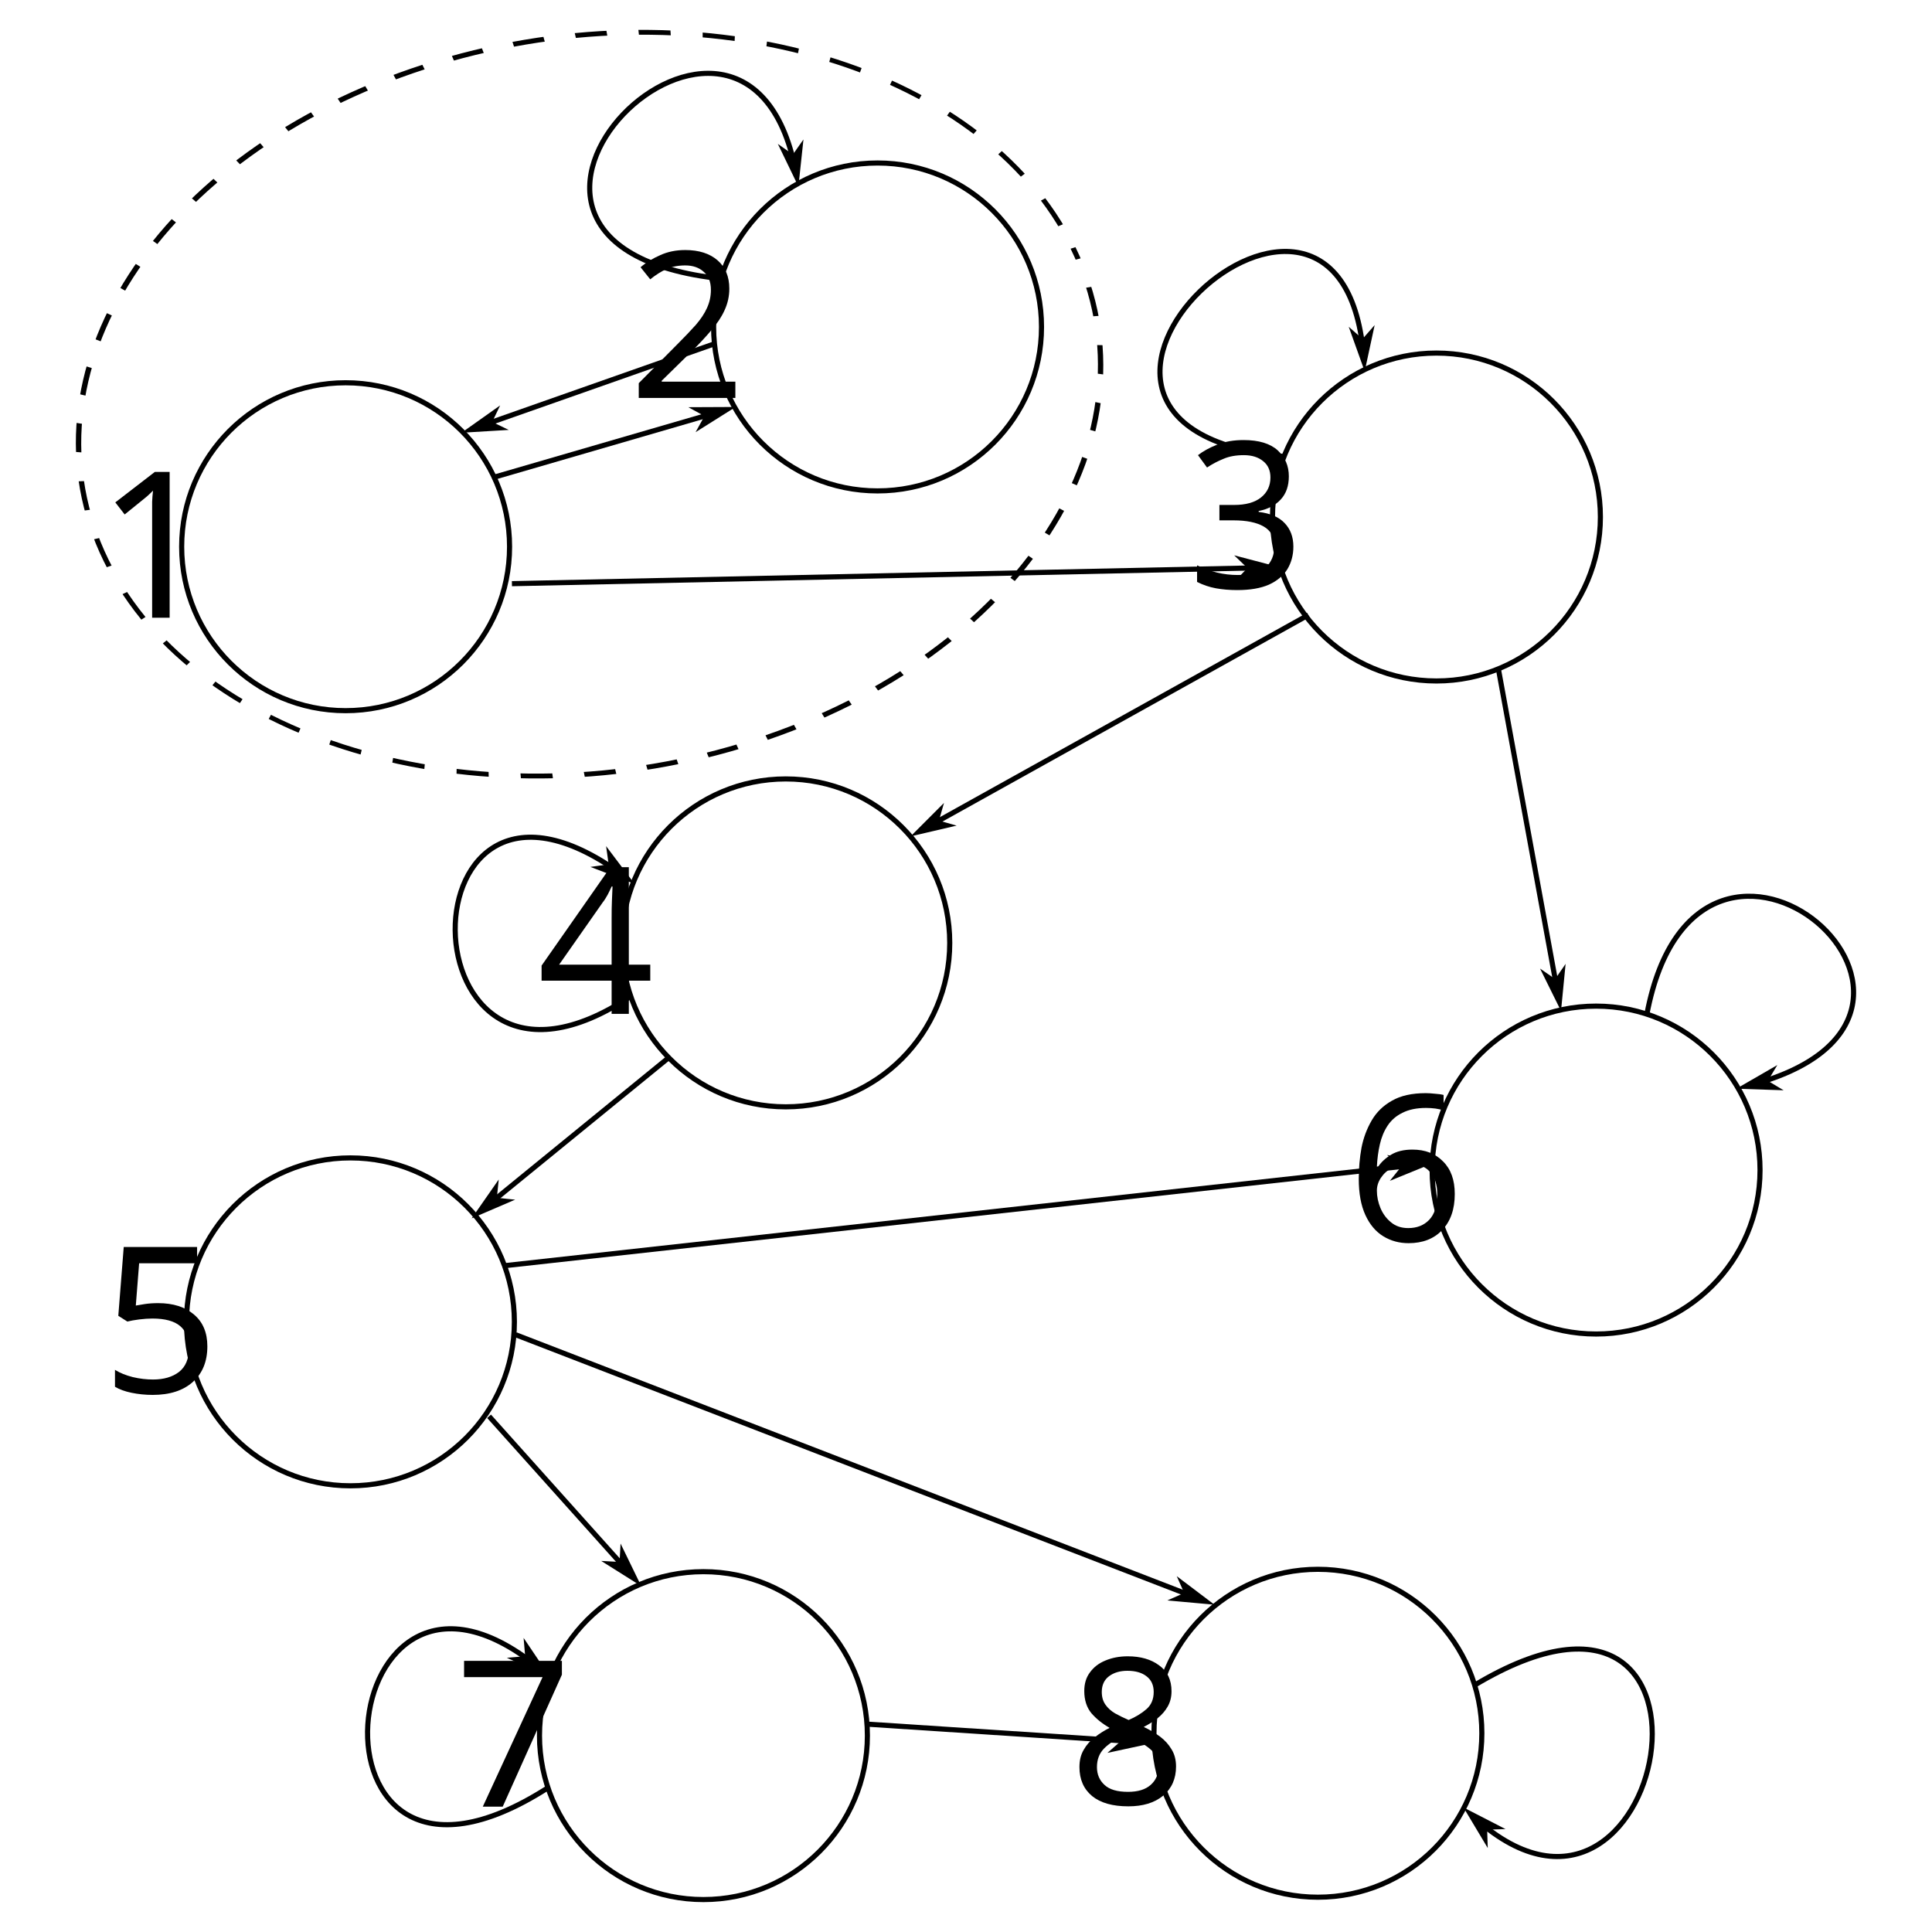
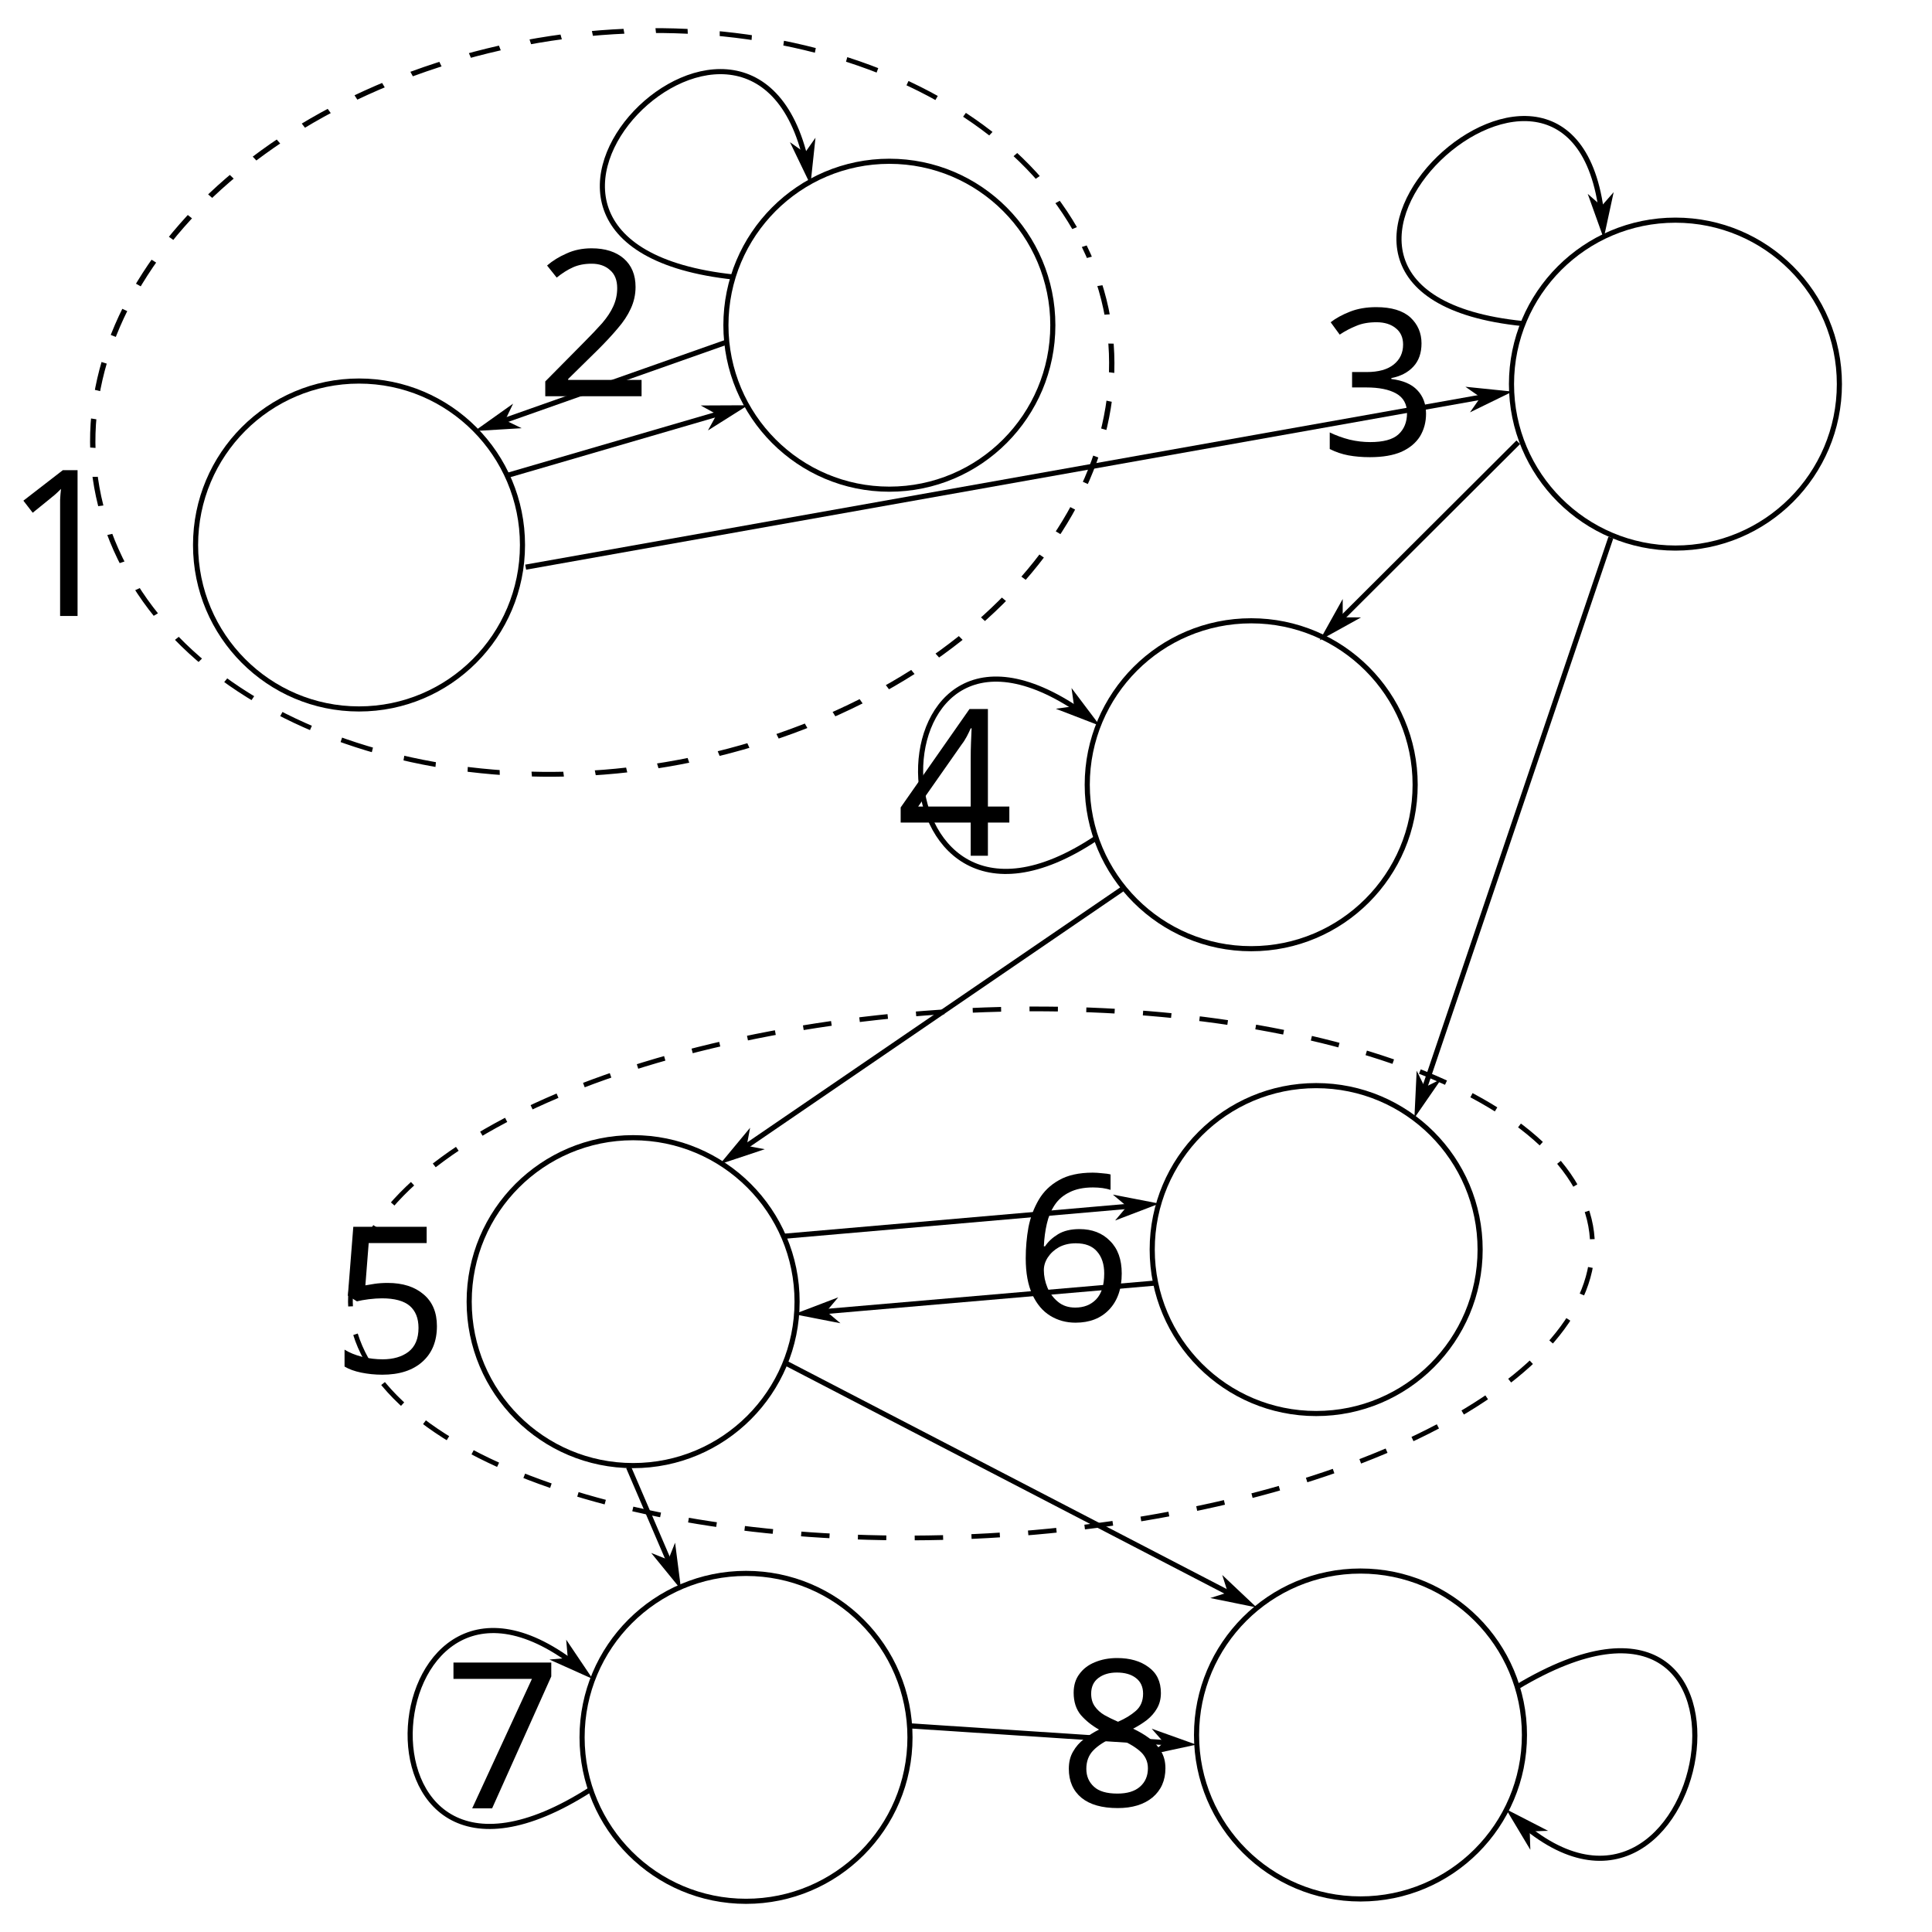
<svg xmlns="http://www.w3.org/2000/svg" width="100mm" height="100mm" viewBox="0 0 100 100" version="1.1" id="svg8">
  <defs id="defs2">
    <marker style="overflow:visible;" id="marker1342" refX="0.0" refY="0.0" orient="auto">
      <path transform="scale(0.4) rotate(180) translate(10,0)" style="fill-rule:evenodd;stroke:#000000;stroke-width:1pt;stroke-opacity:1;fill:#000000;fill-opacity:1" d="M 0.0,0.0 L 5.0,-5.0 L -12.5,0.0 L 5.0,5.0 L 0.0,0.0 z " id="path1340" />
    </marker>
    <marker style="overflow:visible;" id="marker1308" refX="0.0" refY="0.0" orient="auto">
      <path transform="scale(0.4) rotate(180) translate(10,0)" style="fill-rule:evenodd;stroke:#000000;stroke-width:1pt;stroke-opacity:1;fill:#000000;fill-opacity:1" d="M 0.0,0.0 L 5.0,-5.0 L -12.5,0.0 L 5.0,5.0 L 0.0,0.0 z " id="path1306" />
    </marker>
    <marker style="overflow:visible;" id="marker1280" refX="0.0" refY="0.0" orient="auto">
      <path transform="scale(0.4) rotate(180) translate(10,0)" style="fill-rule:evenodd;stroke:#000000;stroke-width:1pt;stroke-opacity:1;fill:#000000;fill-opacity:1" d="M 0.0,0.0 L 5.0,-5.0 L -12.5,0.0 L 5.0,5.0 L 0.0,0.0 z " id="path1278" />
    </marker>
    <marker style="overflow:visible;" id="Arrow1Mend" refX="0.0" refY="0.0" orient="auto">
      <path transform="scale(0.4) rotate(180) translate(10,0)" style="fill-rule:evenodd;stroke:#000000;stroke-width:1pt;stroke-opacity:1;fill:#000000;fill-opacity:1" d="M 0.0,0.0 L 5.0,-5.0 L -12.5,0.0 L 5.0,5.0 L 0.0,0.0 z " id="path975" />
    </marker>
    <marker style="overflow:visible" id="marker1342-9" refX="0" refY="0" orient="auto">
      <path transform="matrix(-0.4,0,0,-0.4,-4,0)" style="fill:#000000;fill-opacity:1;fill-rule:evenodd;stroke:#000000;stroke-width:1pt;stroke-opacity:1" d="M 0,0 5,-5 -12.5,0 5,5 Z" id="path1340-9" />
    </marker>
    <marker style="overflow:visible" id="marker1342-9-5" refX="0" refY="0" orient="auto">
      <path transform="matrix(-0.4,0,0,-0.4,-4,0)" style="fill:#000000;fill-opacity:1;fill-rule:evenodd;stroke:#000000;stroke-width:1pt;stroke-opacity:1" d="M 0,0 5,-5 -12.5,0 5,5 Z" id="path1340-9-2" />
    </marker>
    <marker style="overflow:visible" id="Arrow1Mend-8" refX="0" refY="0" orient="auto">
      <path transform="matrix(-0.4,0,0,-0.4,-4,0)" style="fill:#000000;fill-opacity:1;fill-rule:evenodd;stroke:#000000;stroke-width:1pt;stroke-opacity:1" d="M 0,0 5,-5 -12.5,0 5,5 Z" id="path975-4" />
    </marker>
    <marker style="overflow:visible" id="Arrow1Mend-5" refX="0" refY="0" orient="auto">
      <path transform="matrix(-0.4,0,0,-0.4,-4,0)" style="fill:#000000;fill-opacity:1;fill-rule:evenodd;stroke:#000000;stroke-width:1pt;stroke-opacity:1" d="M 0,0 5,-5 -12.5,0 5,5 Z" id="path975-6" />
    </marker>
    <marker style="overflow:visible" id="Arrow1Mend-4" refX="0" refY="0" orient="auto">
      <path transform="matrix(-0.4,0,0,-0.4,-4,0)" style="fill:#000000;fill-opacity:1;fill-rule:evenodd;stroke:#000000;stroke-width:1pt;stroke-opacity:1" d="M 0,0 5,-5 -12.5,0 5,5 Z" id="path975-1" />
    </marker>
    <marker style="overflow:visible" id="marker1342-8" refX="0" refY="0" orient="auto">
      <path transform="matrix(-0.4,0,0,-0.4,-4,0)" style="fill:#000000;fill-opacity:1;fill-rule:evenodd;stroke:#000000;stroke-width:1pt;stroke-opacity:1" d="M 0,0 5,-5 -12.5,0 5,5 Z" id="path1340-2" />
    </marker>
    <marker style="overflow:visible" id="Arrow1Mend-8-3" refX="0" refY="0" orient="auto">
      <path transform="matrix(-0.4,0,0,-0.4,-4,0)" style="fill:#000000;fill-opacity:1;fill-rule:evenodd;stroke:#000000;stroke-width:1pt;stroke-opacity:1" d="M 0,0 5,-5 -12.5,0 5,5 Z" id="path975-4-5" />
    </marker>
    <marker style="overflow:visible" id="Arrow1Mend-8-3-3" refX="0" refY="0" orient="auto">
      <path transform="matrix(-0.4,0,0,-0.4,-4,0)" style="fill:#000000;fill-opacity:1;fill-rule:evenodd;stroke:#000000;stroke-width:1pt;stroke-opacity:1" d="M 0,0 5,-5 -12.5,0 5,5 Z" id="path975-4-5-7" />
    </marker>
    <marker style="overflow:visible" id="Arrow1Mend-8-3-7" refX="0" refY="0" orient="auto">
      <path transform="matrix(-0.4,0,0,-0.4,-4,0)" style="fill:#000000;fill-opacity:1;fill-rule:evenodd;stroke:#000000;stroke-width:1pt;stroke-opacity:1" d="M 0,0 5,-5 -12.5,0 5,5 Z" id="path975-4-5-9" />
    </marker>
    <marker style="overflow:visible" id="marker1342-8-9" refX="0" refY="0" orient="auto">
      <path transform="matrix(-0.4,0,0,-0.4,-4,0)" style="fill:#000000;fill-opacity:1;fill-rule:evenodd;stroke:#000000;stroke-width:1pt;stroke-opacity:1" d="M 0,0 5,-5 -12.5,0 5,5 Z" id="path1340-2-2" />
    </marker>
    <marker style="overflow:visible" id="marker1342-8-6" refX="0" refY="0" orient="auto">
      <path transform="matrix(-0.4,0,0,-0.4,-4,0)" style="fill:#000000;fill-opacity:1;fill-rule:evenodd;stroke:#000000;stroke-width:1pt;stroke-opacity:1" d="M 0,0 5,-5 -12.5,0 5,5 Z" id="path1340-2-7" />
    </marker>
    <marker style="overflow:visible" id="Arrow1Mend-8-3-3-4" refX="0" refY="0" orient="auto">
      <path transform="matrix(-0.4,0,0,-0.4,-4,0)" style="fill:#000000;fill-opacity:1;fill-rule:evenodd;stroke:#000000;stroke-width:1pt;stroke-opacity:1" d="M 0,0 5,-5 -12.5,0 5,5 Z" id="path975-4-5-7-0" />
    </marker>
+     <marker style="overflow:visible" id="Arrow1Mend-8-3-8" refX="0" refY="0" orient="auto">
+       <path transform="matrix(-0.4,0,0,-0.4,-4,0)" style="fill:#000000;fill-opacity:1;fill-rule:evenodd;stroke:#000000;stroke-width:1pt;stroke-opacity:1" d="M 0,0 5,-5 -12.5,0 5,5 Z" id="path975-4-5-1" />
+     </marker>
  </defs>
  <g id="layer1">
-     <g id="g100" transform="translate(-2.891114,3.374899)">
-       <circle style="fill:none;fill-rule:evenodd;stroke:#000000;stroke-width:0.265" id="path10" cx="20.78" cy="24.923" r="8.486" />
-       <text xml:space="preserve" style="font-size:10.583px;line-height:1.25;font-family:sans-serif;text-align:center;text-anchor:middle;stroke-width:0.265" x="20.58" y="28.598" id="text14">
-         <tspan id="tspan12" x="20.58" y="28.598" style="stroke-width:0.265">1</tspan>
-       </text>
+     <g id="g1791" transform="translate(2.204317,0.09005887)">
+       <g id="g124" transform="translate(-34.78079,13.29481)">
+         <circle style="fill:none;fill-rule:evenodd;stroke:#000000;stroke-width:0.265" id="path10-75" cx="65.347" cy="53.988" r="8.486" />
+         <text xml:space="preserve" style="font-size:10.583px;line-height:1.25;font-family:sans-serif;text-align:center;text-anchor:middle;stroke-width:0.265" x="65.147" y="57.663" id="text14-5">
+           <tspan id="tspan12-0" x="65.147" y="57.663" style="stroke-width:0.265">5</tspan>
+         </text>
+       </g>
+       <g id="g139" transform="translate(44.67248,-20.00354)">
+         <circle style="fill:none;fill-rule:evenodd;stroke:#000000;stroke-width:0.265" id="path10-8" cx="21.248" cy="84.591" r="8.486" />
+         <text xml:space="preserve" style="font-size:10.583px;line-height:1.25;font-family:sans-serif;text-align:center;text-anchor:middle;stroke-width:0.265" x="21.047" y="88.266" id="text14-7">
+           <tspan id="tspan12-27" x="21.047" y="88.266" style="stroke-width:0.265">6</tspan>
+         </text>
+       </g>
+       <g id="g134" transform="translate(-13.56894,7.249155)">
+         <circle style="fill:none;fill-rule:evenodd;stroke:#000000;stroke-width:0.265" id="path10-6" cx="49.979" cy="82.586" r="8.486" />
+         <text xml:space="preserve" style="font-size:10.583px;line-height:1.25;font-family:sans-serif;text-align:center;text-anchor:middle;stroke-width:0.265" x="49.779" y="86.261" id="text14-64">
+           <tspan id="tspan12-09" x="49.779" y="86.261" style="stroke-width:0.265">7</tspan>
+         </text>
+       </g>
+       <g id="g129" transform="translate(-9.694687,4.31984)">
+         <circle style="fill:none;fill-rule:evenodd;stroke:#000000;stroke-width:0.265" id="path10-64" cx="77.909" cy="85.393" r="8.486" />
+         <text xml:space="preserve" style="font-size:10.583px;line-height:1.25;font-family:sans-serif;text-align:center;text-anchor:middle;stroke-width:0.265" x="77.709" y="89.068" id="text14-72">
+           <tspan id="tspan12-5" x="77.709" y="89.068" style="stroke-width:0.265">8</tspan>
+         </text>
+       </g>
+       <path style="fill:none;stroke:#000000;stroke-width:0.265;stroke-linecap:butt;stroke-linejoin:miter;stroke-miterlimit:4;stroke-dasharray:none;stroke-opacity:1;marker-end:url(#Arrow1Mend)" d="M 25.004,29.266 75.568,20.27" id="path141" />
+       <g id="g1288" transform="translate(10.16625,-6.969571)">
+         <g id="g114" transform="translate(-2.891114,3.374899)">
+           <circle style="fill:none;fill-rule:evenodd;stroke:#000000;stroke-width:0.265" id="path10-0" cx="77.241" cy="23.386" r="8.486" />
+           <text xml:space="preserve" style="font-size:10.583px;line-height:1.25;font-family:sans-serif;text-align:center;text-anchor:middle;stroke-width:0.265" x="77.04" y="27.061" id="text14-6">
+             <tspan id="tspan12-2" x="77.04" y="27.061" style="stroke-width:0.265">3</tspan>
+           </text>
+         </g>
+         <path style="fill:none;stroke:#000000;stroke-width:0.265;stroke-linecap:butt;stroke-linejoin:miter;stroke-miterlimit:3.9;stroke-dasharray:none;stroke-opacity:1;marker-end:url(#marker1342-9)" d="M 66.446,23.627 C 50.305,21.99 69.64,4.123 70.602,18.699" id="path1246-8" />
+       </g>
+       <g id="g1319" transform="translate(43.27128,-7.774869)">
+         <g id="g119" transform="translate(-7.173774,-5.818616)">
+           <circle style="fill:none;fill-rule:evenodd;stroke:#000000;stroke-width:0.265" id="path10-4" cx="26.46" cy="54.122" r="8.486" />
+           <text xml:space="preserve" style="font-size:10.583px;line-height:1.25;font-family:sans-serif;text-align:center;text-anchor:middle;stroke-width:0.265" x="26.259" y="57.797" id="text14-4">
+             <tspan id="tspan12-3" x="26.259" y="57.797" style="stroke-width:0.265">4</tspan>
+           </text>
+         </g>
+         <path style="fill:none;stroke:#000000;stroke-width:0.265;stroke-linecap:butt;stroke-linejoin:miter;stroke-miterlimit:3.9;stroke-dasharray:none;stroke-opacity:1;marker-end:url(#marker1342-9-5)" d="M 11.274,51.057 C -0.791,59.112 -0.851,35.966 11.044,44.937" id="path1246-8-9" />
+       </g>
+       <path style="fill:none;stroke:#000000;stroke-width:0.265;stroke-linecap:butt;stroke-linejoin:miter;stroke-miterlimit:4;stroke-dasharray:none;stroke-opacity:1;marker-end:url(#Arrow1Mend-8)" d="M 81.173,27.736 71.172,57.282" id="path141-5" />
+       <path style="fill:none;stroke:#000000;stroke-width:0.265;stroke-linecap:butt;stroke-linejoin:miter;stroke-miterlimit:4;stroke-dasharray:none;stroke-opacity:1;marker-end:url(#Arrow1Mend-5)" d="m 76.381,22.801 -9.909,9.883" id="path141-7" />
+       <path style="fill:none;stroke:#000000;stroke-width:0.265;stroke-linecap:butt;stroke-linejoin:miter;stroke-miterlimit:4;stroke-dasharray:none;stroke-opacity:1;marker-end:url(#Arrow1Mend-4)" d="M 55.872,45.937 35.488,59.872" id="path141-53" />
+       <path style="fill:none;stroke:#000000;stroke-width:0.265;stroke-linecap:butt;stroke-linejoin:miter;stroke-miterlimit:4;stroke-dasharray:none;stroke-opacity:1;marker-end:url(#Arrow1Mend-8-3)" d="M 38.348,63.9 57.282,62.254" id="path141-5-4" />
+       <path style="fill:none;stroke:#000000;stroke-width:0.265;stroke-linecap:butt;stroke-linejoin:miter;stroke-miterlimit:4;stroke-dasharray:none;stroke-opacity:1;marker-end:url(#Arrow1Mend-8-3-3)" d="m 38.448,70.454 23.927,12.417" id="path141-5-4-0" />
+       <path style="fill:none;stroke:#000000;stroke-width:0.265;stroke-linecap:butt;stroke-linejoin:miter;stroke-miterlimit:4;stroke-dasharray:none;stroke-opacity:1;marker-end:url(#Arrow1Mend-8-3-7)" d="m 30.327,75.847 2.516,5.862" id="path141-5-4-9" />
+       <path style="fill:none;stroke:#000000;stroke-width:0.265;stroke-linecap:butt;stroke-linejoin:miter;stroke-miterlimit:3.9;stroke-dasharray:none;stroke-opacity:1;marker-end:url(#marker1342-8-9)" d="M 28.351,92.542 C 14.89,101.158 17.072,77.214 28.07,86.473" id="path1246-5-1" />
+       <path style="fill:none;stroke:#000000;stroke-width:0.265;stroke-linecap:butt;stroke-linejoin:miter;stroke-miterlimit:3.9;stroke-dasharray:none;stroke-opacity:1;marker-end:url(#marker1342-8-6)" d="m 76.307,87.234 c 14.499,-8.697 9.902,16.129 -0.178,6.676" id="path1246-5-9" />
+       <path style="fill:none;stroke:#000000;stroke-width:0.265;stroke-linecap:butt;stroke-linejoin:miter;stroke-miterlimit:4;stroke-dasharray:none;stroke-opacity:1;marker-end:url(#Arrow1Mend-8-3-3-4)" d="m 44.908,89.242 14.284,0.936" id="path141-5-4-0-8" />
+       <g id="g1417" transform="matrix(0.9970045,0,0,1,-1.456827,-0.1792362)" style="stroke-width:1.002">
+         <g id="g100" transform="translate(-2.891114,3.374899)" style="stroke-width:1.002">
+           <circle style="fill:none;fill-rule:evenodd;stroke:#000000;stroke-width:0.265" id="path10" cx="20.78" cy="24.923" r="8.486" />
+           <text xml:space="preserve" style="font-size:10.583px;line-height:1.25;font-family:sans-serif;text-align:center;text-anchor:middle;stroke-width:0.265" x="20.58" y="28.598" id="text14">
+             <tspan id="tspan12" x="20.58" y="28.598" style="stroke-width:0.265">1</tspan>
+           </text>
+         </g>
+         <g id="g105" transform="translate(-2.418644,-3.523166)" style="stroke-width:1.002">
+           <circle style="fill:none;fill-rule:evenodd;stroke:#000000;stroke-width:0.265" id="path10-7" cx="47.841" cy="20.446" r="8.486" />
+           <text xml:space="preserve" style="font-size:10.583px;line-height:1.25;font-family:sans-serif;text-align:center;text-anchor:middle;stroke-width:0.265" x="47.641" y="24.121" id="text14-1">
+             <tspan id="tspan12-1" x="47.641" y="24.121" style="stroke-width:0.265">2</tspan>
+           </text>
+         </g>
+         <path style="fill:none;stroke:#000000;stroke-width:0.265px;stroke-linecap:butt;stroke-linejoin:miter;stroke-opacity:1;marker-end:url(#marker1280)" d="M 25.634,24.683 37.576,21.211" id="path1242" />
+         <path style="fill:none;stroke:#000000;stroke-width:0.265px;stroke-linecap:butt;stroke-linejoin:miter;stroke-opacity:1;marker-end:url(#marker1308)" d="M 36.938,17.809 24.382,22.226" id="path1244" />
+         <path style="fill:none;stroke:#000000;stroke-width:0.265;stroke-linecap:butt;stroke-linejoin:miter;stroke-miterlimit:3.9;stroke-dasharray:none;stroke-opacity:1;marker-end:url(#marker1342)" d="m 37.363,14.431 c -16.365,-1.727 1.46,-19.214 3.874,-5.292" id="path1246" />
+         <ellipse style="fill:none;stroke:#000000;stroke-width:0.264;stroke-miterlimit:3.9;stroke-dasharray:1.587, 1.587;stroke-dashoffset:0.952" id="path1015" cx="18.396" cy="29.59" rx="26.298" ry="19.443" transform="matrix(0.95156,-0.3074632,0.4397307,0.8981297,0,0)" />
+       </g>
+       <path style="fill:none;stroke:#000000;stroke-width:0.265;stroke-linecap:butt;stroke-linejoin:miter;stroke-miterlimit:4;stroke-dasharray:none;stroke-opacity:1;marker-end:url(#Arrow1Mend-8-3-8)" d="M 57.53,66.327 39.414,67.888" id="path141-5-4-8" />
+       <path id="path1015-4" style="fill:none;stroke:#000000;stroke-width:0.245;stroke-miterlimit:3.9;stroke-dasharray:1.47, 1.47;stroke-dashoffset:0" d="M 78.489,60.072 A 13.598,32.175 86.905 0 1 58.468,78.245 13.598,32.175 86.905 0 1 17.667,71.575 13.598,32.175 86.905 0 1 37.688,53.402 13.598,32.175 86.905 0 1 78.489,60.072 Z" />
    </g>
-     <g id="g105" transform="translate(-2.418644,-3.523166)">
-       <circle style="fill:none;fill-rule:evenodd;stroke:#000000;stroke-width:0.265" id="path10-7" cx="47.841" cy="20.446" r="8.486" />
-       <text xml:space="preserve" style="font-size:10.583px;line-height:1.25;font-family:sans-serif;text-align:center;text-anchor:middle;stroke-width:0.265" x="47.641" y="24.121" id="text14-1">
-         <tspan id="tspan12-1" x="47.641" y="24.121" style="stroke-width:0.265">2</tspan>
-       </text>
-     </g>
-     <g id="g114" transform="translate(-2.891114,3.374899)">
-       <circle style="fill:none;fill-rule:evenodd;stroke:#000000;stroke-width:0.265" id="path10-0" cx="77.241" cy="23.386" r="8.486" />
-       <text xml:space="preserve" style="font-size:10.583px;line-height:1.25;font-family:sans-serif;text-align:center;text-anchor:middle;stroke-width:0.265" x="77.04" y="27.061" id="text14-6">
-         <tspan id="tspan12-2" x="77.04" y="27.061" style="stroke-width:0.265">3</tspan>
-       </text>
-     </g>
-     <g id="g119" transform="translate(14.21231,-5.318553)">
-       <circle style="fill:none;fill-rule:evenodd;stroke:#000000;stroke-width:0.265" id="path10-4" cx="26.46" cy="54.122" r="8.486" />
-       <text xml:space="preserve" style="font-size:10.583px;line-height:1.25;font-family:sans-serif;text-align:center;text-anchor:middle;stroke-width:0.265" x="26.259" y="57.797" id="text14-4">
-         <tspan id="tspan12-3" x="26.259" y="57.797" style="stroke-width:0.265">4</tspan>
-       </text>
-     </g>
-     <g id="g124" transform="translate(-47.20882,14.4307)">
-       <circle style="fill:none;fill-rule:evenodd;stroke:#000000;stroke-width:0.265" id="path10-75" cx="65.347" cy="53.988" r="8.486" />
-       <text xml:space="preserve" style="font-size:10.583px;line-height:1.25;font-family:sans-serif;text-align:center;text-anchor:middle;stroke-width:0.265" x="65.147" y="57.663" id="text14-5">
-         <tspan id="tspan12-0" x="65.147" y="57.663" style="stroke-width:0.265">5</tspan>
-       </text>
-     </g>
-     <g id="g139" transform="translate(61.36484,-24.02837)">
-       <circle style="fill:none;fill-rule:evenodd;stroke:#000000;stroke-width:0.265" id="path10-8" cx="21.248" cy="84.591" r="8.486" />
-       <text xml:space="preserve" style="font-size:10.583px;line-height:1.25;font-family:sans-serif;text-align:center;text-anchor:middle;stroke-width:0.265" x="21.047" y="88.266" id="text14-7">
-         <tspan id="tspan12-27" x="21.047" y="88.266" style="stroke-width:0.265">6</tspan>
-       </text>
-     </g>
-     <g id="g134" transform="translate(-13.56894,7.249155)">
-       <circle style="fill:none;fill-rule:evenodd;stroke:#000000;stroke-width:0.265" id="path10-6" cx="49.979" cy="82.586" r="8.486" />
-       <text xml:space="preserve" style="font-size:10.583px;line-height:1.25;font-family:sans-serif;text-align:center;text-anchor:middle;stroke-width:0.265" x="49.779" y="86.261" id="text14-64">
-         <tspan id="tspan12-09" x="49.779" y="86.261" style="stroke-width:0.265">7</tspan>
-       </text>
-     </g>
-     <g id="g129" transform="translate(-9.694687,4.31984)">
-       <circle style="fill:none;fill-rule:evenodd;stroke:#000000;stroke-width:0.265" id="path10-64" cx="77.909" cy="85.393" r="8.486" />
-       <text xml:space="preserve" style="font-size:10.583px;line-height:1.25;font-family:sans-serif;text-align:center;text-anchor:middle;stroke-width:0.265" x="77.709" y="89.068" id="text14-72">
-         <tspan id="tspan12-5" x="77.709" y="89.068" style="stroke-width:0.265">8</tspan>
-       </text>
-     </g>
-     <path style="fill:none;stroke:#000000;stroke-width:0.265;stroke-linecap:butt;stroke-linejoin:miter;stroke-miterlimit:4;stroke-dasharray:none;stroke-opacity:1;marker-end:url(#Arrow1Mend)" d="m 26.497,30.211 39.231,-0.834" id="path141" />
-     <path style="fill:none;stroke:#000000;stroke-width:0.265px;stroke-linecap:butt;stroke-linejoin:miter;stroke-opacity:1;marker-end:url(#marker1280)" d="M 25.634,24.683 37.576,21.211" id="path1242" />
-     <path style="fill:none;stroke:#000000;stroke-width:0.265px;stroke-linecap:butt;stroke-linejoin:miter;stroke-opacity:1;marker-end:url(#marker1308)" d="M 36.938,17.809 24.382,22.226" id="path1244" />
-     <path style="fill:none;stroke:#000000;stroke-width:0.265;stroke-linecap:butt;stroke-linejoin:miter;stroke-miterlimit:3.9;stroke-dasharray:none;stroke-opacity:1;marker-end:url(#marker1342)" d="m 37.363,14.431 c -16.365,-1.727 1.46,-19.214 3.874,-5.292" id="path1246" />
-     <path style="fill:none;stroke:#000000;stroke-width:0.265;stroke-linecap:butt;stroke-linejoin:miter;stroke-miterlimit:3.9;stroke-dasharray:none;stroke-opacity:1;marker-end:url(#marker1342-9)" d="M 66.446,23.627 C 50.305,21.99 69.64,4.123 70.602,18.699" id="path1246-8" />
-     <path style="fill:none;stroke:#000000;stroke-width:0.265;stroke-linecap:butt;stroke-linejoin:miter;stroke-miterlimit:3.9;stroke-dasharray:none;stroke-opacity:1;marker-end:url(#marker1342-9-5)" d="M 32.66,51.557 C 20.596,59.612 20.535,36.466 32.43,45.437" id="path1246-8-9" />
-     <path style="fill:none;stroke:#000000;stroke-width:0.265;stroke-linecap:butt;stroke-linejoin:miter;stroke-miterlimit:4;stroke-dasharray:none;stroke-opacity:1;marker-end:url(#Arrow1Mend-8)" d="m 77.547,34.572 3.157,17.242" id="path141-5" />
-     <path style="fill:none;stroke:#000000;stroke-width:0.265;stroke-linecap:butt;stroke-linejoin:miter;stroke-miterlimit:4;stroke-dasharray:none;stroke-opacity:1;marker-end:url(#Arrow1Mend-5)" d="M 67.72,31.832 47.587,43.037" id="path141-7" />
-     <path style="fill:none;stroke:#000000;stroke-width:0.265;stroke-linecap:butt;stroke-linejoin:miter;stroke-miterlimit:4;stroke-dasharray:none;stroke-opacity:1;marker-end:url(#Arrow1Mend-4)" d="m 34.552,54.794 -9.733,7.937" id="path141-53" />
-     <path style="fill:none;stroke:#000000;stroke-width:0.265;stroke-linecap:butt;stroke-linejoin:miter;stroke-miterlimit:3.9;stroke-dasharray:none;stroke-opacity:1;marker-end:url(#marker1342-8)" d="m 85.243,52.492 c 2.679,-14.133 19.107,0.234 5.136,3.733" id="path1246-5" />
-     <path style="fill:none;stroke:#000000;stroke-width:0.265;stroke-linecap:butt;stroke-linejoin:miter;stroke-miterlimit:4;stroke-dasharray:none;stroke-opacity:1;marker-end:url(#Arrow1Mend-8-3)" d="M 26.187,65.504 73.686,60.25" id="path141-5-4" />
-     <path style="fill:none;stroke:#000000;stroke-width:0.265;stroke-linecap:butt;stroke-linejoin:miter;stroke-miterlimit:4;stroke-dasharray:none;stroke-opacity:1;marker-end:url(#Arrow1Mend-8-3-3)" d="M 26.688,69.084 62.375,82.871" id="path141-5-4-0" />
-     <path style="fill:none;stroke:#000000;stroke-width:0.265;stroke-linecap:butt;stroke-linejoin:miter;stroke-miterlimit:4;stroke-dasharray:none;stroke-opacity:1;marker-end:url(#Arrow1Mend-8-3-7)" d="m 25.315,73.308 7.528,8.401" id="path141-5-4-9" />
-     <path style="fill:none;stroke:#000000;stroke-width:0.265;stroke-linecap:butt;stroke-linejoin:miter;stroke-miterlimit:3.9;stroke-dasharray:none;stroke-opacity:1;marker-end:url(#marker1342-8-9)" d="M 28.351,92.542 C 14.89,101.158 17.072,77.214 28.07,86.473" id="path1246-5-1" />
-     <path style="fill:none;stroke:#000000;stroke-width:0.265;stroke-linecap:butt;stroke-linejoin:miter;stroke-miterlimit:3.9;stroke-dasharray:none;stroke-opacity:1;marker-end:url(#marker1342-8-6)" d="m 76.307,87.234 c 14.499,-8.697 9.902,16.129 -0.178,6.676" id="path1246-5-9" />
-     <path style="fill:none;stroke:#000000;stroke-width:0.265;stroke-linecap:butt;stroke-linejoin:miter;stroke-miterlimit:4;stroke-dasharray:none;stroke-opacity:1;marker-end:url(#Arrow1Mend-8-3-3-4)" d="m 44.908,89.242 14.284,0.936" id="path141-5-4-0-8" />
-     <ellipse style="fill:none;stroke:#000000;stroke-width:0.264;stroke-miterlimit:3.9;stroke-dasharray:1.584,1.584;stroke-dashoffset:0.951" id="path1015" cx="18.396" cy="29.59" rx="26.298" ry="19.443" transform="matrix(0.95156,-0.3074632,0.4397307,0.8981297,0,0)" />
  </g>
</svg>
